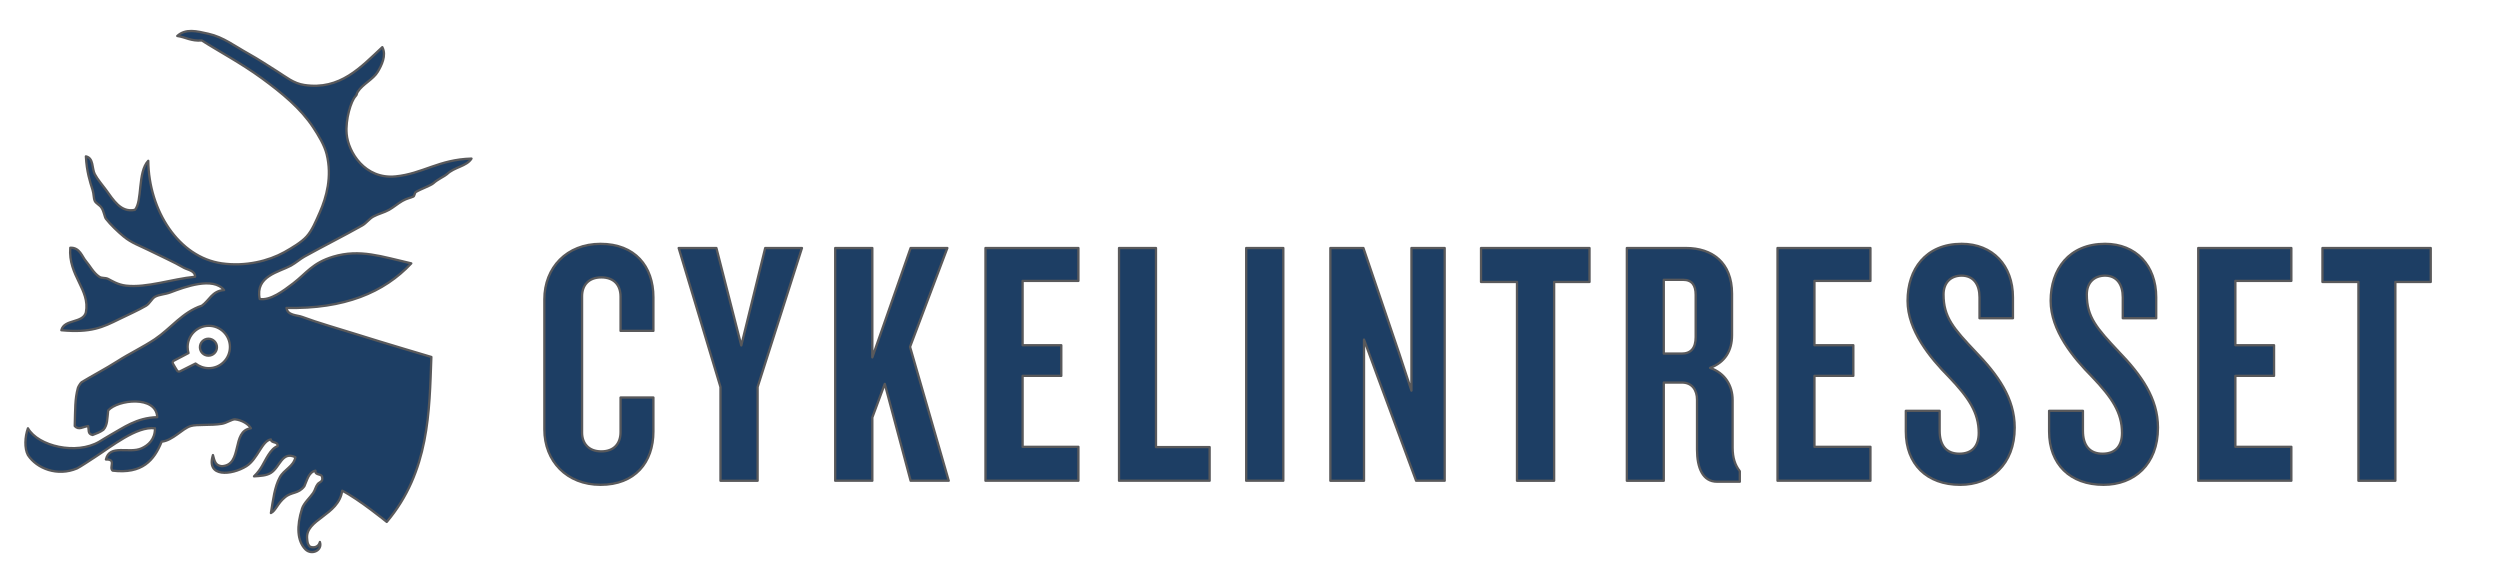
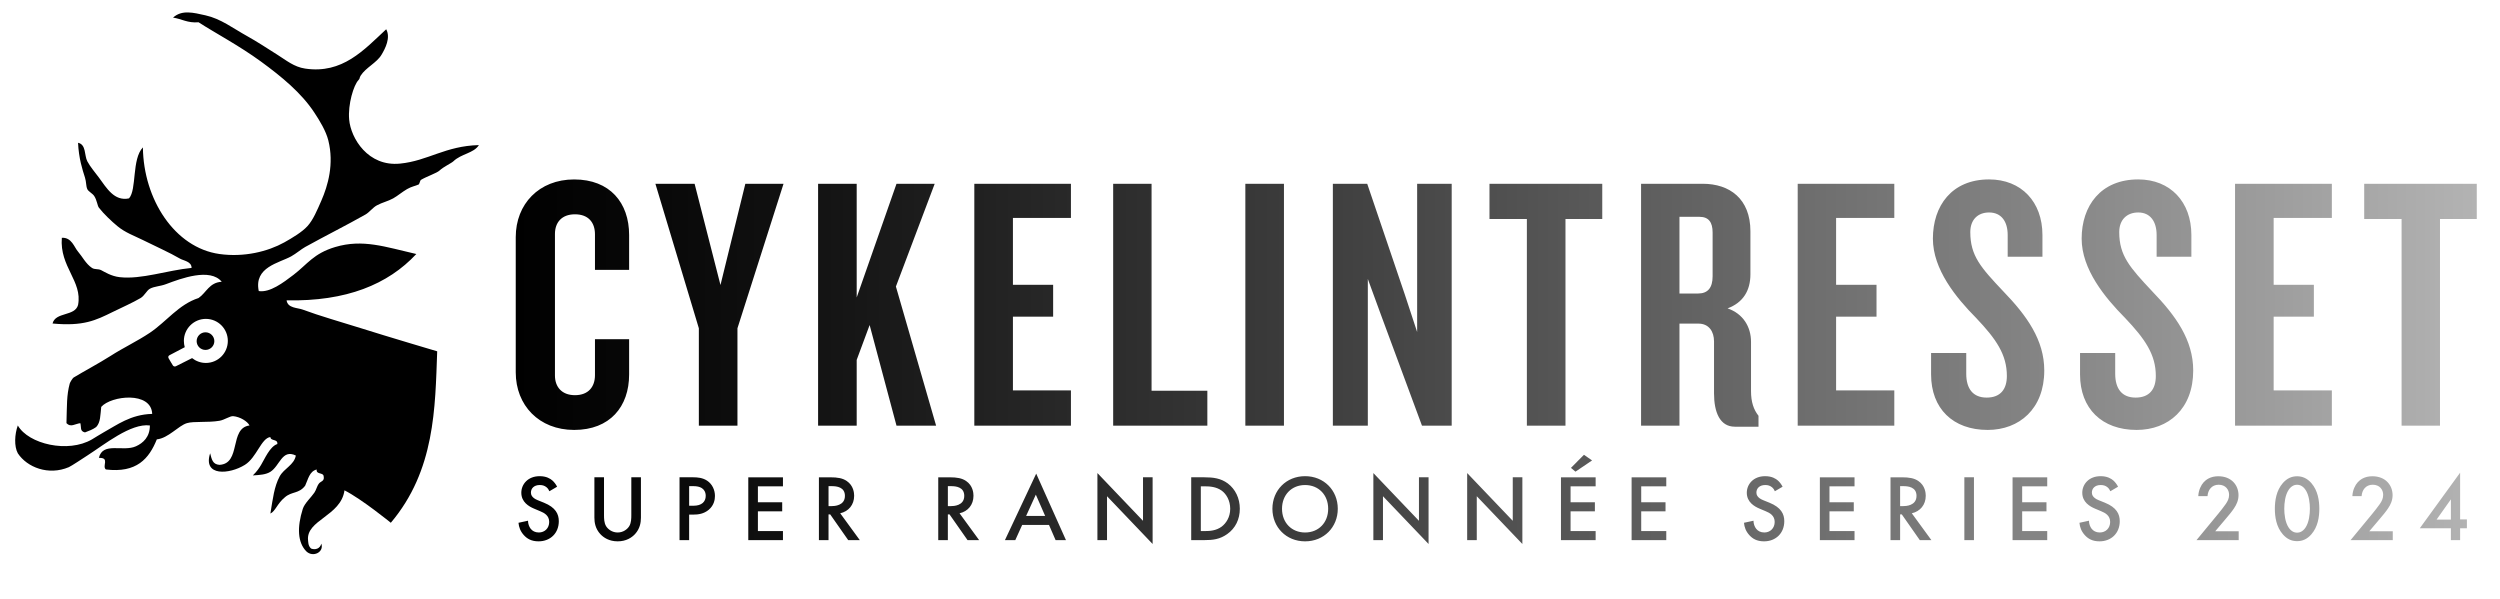
- <svg xmlns="http://www.w3.org/2000/svg" id="Lager_1" width="107.083mm" height="24.883mm" viewBox="0 0 303.542 70.533">
+ <svg xmlns="http://www.w3.org/2000/svg" id="Lager_1" data-name="Lager 1" width="103.008mm" height="24.65mm" viewBox="0 0 291.991 69.873">
  <defs>
-     <style>.cls-1,.cls-2{fill:#1d3e64;stroke:#59595b;stroke-linecap:round;stroke-linejoin:round;stroke-width:.283px;}.cls-2{fill-rule:evenodd;}</style>
+     <style>
+       .cls-1 {
+         fill: #000;
+         fill-rule: evenodd;
+       }
+ 
+       .cls-1, .cls-2 {
+         stroke-width: 0px;
+       }
+ 
+       .cls-2 {
+         fill: url(#Namnlös_övertoning_14);
+       }
+     </style>
+     <linearGradient id="Namnlös_övertoning_14" data-name="Namnlös övertoning 14" x1="60.237" y1="42.245" x2="289.278" y2="42.245" gradientUnits="userSpaceOnUse">
+       <stop offset="0" stop-color="#000" />
+       <stop offset=".134" stop-color="#101010" />
+       <stop offset=".398" stop-color="#3c3c3c" />
+       <stop offset=".765" stop-color="#828282" />
+       <stop offset="1" stop-color="#b3b3b3" />
+     </linearGradient>
  </defs>
-   <path class="cls-2" d="m39.118,57.955c-.033-.508-.901-.184-.818-.811-.859.221-1.003,1.163-1.347,1.892-.728.966-1.559.646-2.374,1.36-.88.72-1.109,1.629-1.687,1.895.287-1.72.439-3.136,1.081-4.335.508-.942,1.687-1.323,1.892-2.441-1.617-.794-1.867,1.204-2.973,1.9-.536.335-1.244.372-2.05.421.507-.49.757-.892.965-1.232.402-.651,1.015-2.149,1.896-2.432.081-.63-.779-.307-.812-.819-1.067.127-1.601,2.395-2.979,3.25-1.79,1.114-4.93,1.388-4.057-1.351.196.741.29,1.282,1.081,1.351,2.583-.131,1.121-4.294,3.52-4.602-.253-.491-1.101-1.006-1.899-1.085-.381-.037-1.028.442-1.621.54-1.364.23-2.997.033-3.791.275-1.002.302-2.174,1.76-3.517,1.895-.908,2.251-2.349,3.954-5.952,3.516-.479-.4.508-1.396-.815-1.354.451-1.912,2.824-.668,4.331-1.355.831-.372,1.633-1.094,1.625-2.432-2.227-.286-5.314,2.239-7.307,3.512-.434.279-1.85,1.225-2.162,1.36-2.37,1.007-4.872.024-5.956-1.622-.443-.822-.373-2.21,0-3.25,1.249,2.186,5.879,3.259,8.663,1.626.192-.115,1.06-.655,1.351-.814,1.555-.852,3.148-2.097,5.682-2.162-.103-2.664-4.794-2.14-5.953-.818-.114.97-.065,1.793-.586,2.35-.397.29-.83.446-1.313.631-.623-.152-.402-.57-.541-1.081-.63.078-1.117.532-1.621,0,.066-2.092.008-3.243.385-4.634.049-.172.347-.63.446-.692,1.179-.716,2.951-1.658,4.311-2.522,1.518-.974,3.14-1.732,4.601-2.71,1.936-1.302,3.357-3.304,5.686-4.057.909-.622,1.249-1.818,2.707-1.899-1.355-1.654-4.761-.385-6.501.274-.68.262-1.359.25-1.892.541-.372.205-.622.81-1.081,1.085-.929.548-2.182,1.097-3.246,1.621-2.01.991-3.431,1.691-7.041,1.355.34-1.376,2.616-.815,2.98-2.166.533-2.779-2.17-4.449-1.895-7.848,1.162-.061,1.445,1.114,1.895,1.621.495.569.905,1.421,1.625,1.899.327.218.716.077,1.08.266.398.201,1.167.704,2.162.815,2.534.287,5.547-.806,8.392-1.081.008-.753-.93-.839-1.355-1.085-1.204-.704-2.82-1.416-4.331-2.17-1.024-.507-2.063-.864-2.977-1.625-.663-.544-1.621-1.449-2.166-2.162-.168-.216-.229-.884-.54-1.35-.201-.315-.68-.524-.81-.811-.164-.364-.107-.831-.274-1.355-.299-.934-.721-2.223-.807-4.057.962.201.721,1.47,1.081,2.162.344.655.933,1.322,1.351,1.895.904,1.228,1.802,2.804,3.521,2.436.921-1.028.307-4.586,1.621-5.956.069,6.067,3.705,11.712,8.933,12.453,2.894.409,5.669-.295,7.582-1.356.962-.54,2.088-1.216,2.706-1.899.666-.729,1.137-1.875,1.62-2.972.77-1.76,1.503-4.287.815-7.042-.275-1.105-1.019-2.321-1.629-3.242-1.511-2.305-3.828-4.204-6.223-5.956-2.58-1.883-5.35-3.337-7.304-4.598-1.293.11-1.957-.397-2.98-.544,1.031-.938,2.362-.586,3.787-.267,1.8.402,3.193,1.499,4.87,2.428,1.204.671,2.252,1.371,3.522,2.17,1.04.651,1.944,1.429,3.249,1.621,4.356.655,6.87-2.174,9.469-4.593.54.995-.114,2.256-.544,2.972-.548.938-1.833,1.498-2.432,2.436-.192.295-.053.319-.27.54-.552.573-1.24,2.82-1.081,4.597.193,2.194,2.211,5.527,5.952,5.146,3.271-.327,5.257-2.059,9.203-2.162-.605.962-2.055,1.003-2.98,1.892-.23.221-1.171.651-1.621,1.081-.303.291-1.539.708-2.166,1.089-.106.061-.176.496-.274.541-.406.184-.797.221-1.355.54-.597.348-1.088.786-1.617,1.081-.619.343-1.277.474-1.896.811-.483.253-.88.818-1.35,1.08-2.17,1.229-4.696,2.493-7.038,3.791-.47.262-1.035.758-1.629,1.09-1.413.782-4.372,1.248-3.786,4.053,1.297.209,2.874-.991,4.061-1.896,1.621-1.241,2.333-2.489,4.867-3.247,3.23-.962,5.829-.016,9.473.816-3.308,3.545-8.159,5.555-15.151,5.411.123.933,1.297.856,1.891,1.085,1.908.717,4.582,1.474,6.767,2.162,3.034.962,8.932,2.707,8.932,2.707-.241,6.603-.241,13.902-5.417,20.026,0,0-3.377-2.755-5.411-3.79-.409,3.016-4.524,3.458-4.254,5.853.029.143-.012.634.356.95.475.177,1.044.033,1.191-.577.348.998-.974,1.654-1.751.901-1.015-1.035-1.094-2.8-.414-4.957.209-.66.999-1.367,1.351-1.896.25-.364.282-.744.549-1.08.172-.237.667-.262.54-.814m-15.373-13.82c.443.351,1.004.565,1.609.565,1.425,0,2.567-1.155,2.567-2.575,0-1.417-1.143-2.571-2.567-2.571-1.416,0-2.567,1.155-2.567,2.571,0,.258.037.507.102.737,0,0-1.698.896-1.784.937-.127.078-.18.18-.107.344.037.09.483.811.512.86.062.086.202.147.336.086.07-.024,1.899-.953,1.899-.953m2.6-1.982c0-.569-.467-1.032-1.035-1.032-.565,0-1.032.463-1.032,1.032s.467,1.027,1.032,1.027c.568,0,1.035-.458,1.035-1.027" />
-   <path class="cls-1" d="m72.915,58.864c-4.107,0-6.822-2.879-6.822-6.727v-15.791c0-3.86,2.715-6.739,6.822-6.739,4.178,0,6.42,2.726,6.42,6.492v4.072h-3.989v-4.155c0-1.369-.756-2.337-2.337-2.337-1.558,0-2.337.968-2.337,2.289v16.548c0,1.298.779,2.289,2.337,2.289,1.582,0,2.337-.991,2.337-2.337v-4.202h3.989v4.119c0,3.765-2.243,6.479-6.42,6.479Z" />
-   <path class="cls-1" d="m91.988,46.991v11.378h-4.509v-11.378l-5.075-16.877h4.579l3.022,11.826,2.904-11.826h4.461l-5.382,16.877Z" />
-   <path class="cls-1" d="m110.565,58.368l-3.139-11.755-1.511,4.072v7.683h-4.508v-28.255h4.508v13.277l4.65-13.277h4.461l-4.532,12.003,4.697,16.252h-4.627Z" />
-   <path class="cls-1" d="m119.653,58.368v-28.255h11.284v3.989h-6.775v7.813h4.697v3.718h-4.697v8.616h6.775v4.119h-11.284Z" />
-   <path class="cls-1" d="m135.87,58.368v-28.255h4.485v24.172h6.515v4.083h-10.999Z" />
-   <path class="cls-1" d="m151.307,58.368v-28.255h4.509v28.255h-4.509Z" />
-   <path class="cls-1" d="m171.939,58.368l-4.745-12.817-1.581-4.32v17.138h-4.084v-28.255h4.013l4.391,12.935,1.44,4.378v-17.314h4.036v28.255h-3.47Z" />
-   <path class="cls-1" d="m188.698,34.232v24.137h-4.509v-24.137h-4.367v-4.118h13.172v4.118h-4.296Z" />
-   <path class="cls-1" d="m208.479,58.487c-1.746,0-2.431-1.688-2.431-3.895v-6.067c0-1.145-.59-2.077-1.818-2.077h-2.218v11.921h-4.485v-28.255h7.2c3.139,0,5.571,1.746,5.571,5.547v5.028c0,1.9-.85,3.304-2.668,3.978,1.818.625,2.739,2.159,2.739,3.906v5.76c0,1.275.307,2.159.873,2.88v1.275h-2.762Zm-2.596-22.685c0-1.18-.449-1.829-1.534-1.829h-2.337v8.958h2.171c1.11,0,1.7-.638,1.7-2.007v-5.122Z" />
-   <path class="cls-1" d="m215.82,58.368v-28.255h11.283v3.989h-6.798v7.813h4.721v3.718h-4.721v8.616h6.798v4.119h-11.283Z" />
-   <path class="cls-1" d="m238.009,58.864c-4.06,0-6.609-2.502-6.609-6.479v-2.503h4.106v2.42c0,1.77.803,2.785,2.385,2.785,1.604,0,2.36-.967,2.36-2.526,0-2.479-1.228-4.296-3.612-6.798-2.313-2.337-5.028-5.642-5.028-9.241,0-3.824,2.195-6.917,6.563-6.917,3.777,0,6.232,2.632,6.232,6.492v2.538h-4.06v-2.538c0-1.57-.732-2.632-2.171-2.632-1.321,0-2.196.85-2.196,2.29,0,2.761,1.205,4.119,3.849,6.916,2.761,2.856,4.791,5.689,4.791,9.253,0,4.485-2.927,6.94-6.609,6.94Z" />
-   <path class="cls-1" d="m255.405,58.864c-4.059,0-6.609-2.502-6.609-6.479v-2.503h4.107v2.42c0,1.77.802,2.785,2.383,2.785,1.605,0,2.361-.967,2.361-2.526,0-2.479-1.228-4.296-3.612-6.798-2.313-2.337-5.051-5.642-5.051-9.241,0-3.824,2.219-6.917,6.609-6.917,3.753,0,6.207,2.632,6.207,6.492v2.538h-4.059v-2.538c0-1.57-.732-2.632-2.147-2.632-1.323,0-2.22.85-2.22,2.29,0,2.761,1.228,4.119,3.848,6.916,2.762,2.856,4.792,5.689,4.792,9.253,0,4.485-2.903,6.94-6.61,6.94Z" />
-   <path class="cls-1" d="m266.901,58.368v-28.255h11.307v3.989h-6.798v7.813h4.697v3.718h-4.697v8.616h6.798v4.119h-11.307Z" />
-   <path class="cls-1" d="m290.837,34.232v24.137h-4.485v-24.137h-4.367v-4.118h13.148v4.118h-4.296Z" />
+   <path class="cls-1" d="M37.806,55.645c-.033-.508-.901-.184-.818-.811-.859.221-1.003,1.163-1.347,1.892-.728.966-1.559.646-2.374,1.36-.88.72-1.109,1.629-1.687,1.895.287-1.72.439-3.136,1.081-4.335.508-.942,1.687-1.323,1.892-2.441-1.617-.794-1.867,1.204-2.973,1.9-.536.335-1.244.372-2.05.421.507-.49.757-.892.965-1.232.402-.651,1.015-2.149,1.896-2.432.081-.63-.779-.307-.812-.819-1.067.127-1.601,2.395-2.979,3.25-1.79,1.114-4.93,1.388-4.057-1.351.196.741.29,1.282,1.081,1.351,2.583-.131,1.121-4.294,3.52-4.602-.253-.491-1.101-1.006-1.899-1.085-.381-.037-1.028.442-1.621.54-1.364.23-2.997.033-3.791.275-1.002.302-2.174,1.76-3.517,1.895-.908,2.251-2.349,3.954-5.952,3.516-.479-.4.508-1.396-.815-1.354.451-1.912,2.824-.668,4.331-1.355.831-.372,1.633-1.094,1.625-2.432-2.227-.286-5.314,2.239-7.307,3.512-.434.279-1.85,1.225-2.162,1.36-2.37,1.007-4.872.024-5.956-1.622-.443-.822-.373-2.21,0-3.25,1.249,2.186,5.879,3.259,8.663,1.626.192-.115,1.06-.655,1.351-.814,1.555-.852,3.148-2.097,5.682-2.162-.103-2.664-4.794-2.14-5.953-.818-.114.97-.065,1.793-.586,2.35-.397.29-.83.446-1.313.631-.623-.152-.402-.57-.541-1.081-.63.078-1.117.532-1.621,0,.066-2.092.008-3.243.385-4.634.049-.172.347-.63.446-.692,1.179-.716,2.951-1.658,4.311-2.522,1.518-.974,3.14-1.732,4.601-2.71,1.936-1.302,3.357-3.304,5.686-4.057.909-.622,1.249-1.818,2.707-1.899-1.355-1.654-4.761-.385-6.501.274-.68.262-1.359.25-1.892.541-.372.205-.622.81-1.081,1.085-.929.548-2.182,1.097-3.246,1.621-2.01.991-3.431,1.691-7.041,1.355.34-1.376,2.616-.815,2.98-2.166.533-2.779-2.17-4.449-1.895-7.848,1.162-.061,1.445,1.114,1.895,1.621.495.569.905,1.421,1.625,1.899.327.218.716.077,1.08.266.398.201,1.167.704,2.162.815,2.534.287,5.547-.806,8.392-1.081.008-.753-.93-.839-1.355-1.085-1.204-.704-2.82-1.416-4.331-2.17-1.024-.507-2.063-.864-2.977-1.625-.663-.544-1.621-1.449-2.166-2.162-.168-.216-.229-.884-.54-1.35-.201-.315-.68-.524-.81-.811-.164-.364-.107-.831-.274-1.355-.299-.934-.721-2.223-.807-4.057.962.201.721,1.47,1.081,2.162.344.655.933,1.322,1.351,1.895.904,1.228,1.802,2.804,3.521,2.436.921-1.028.307-4.586,1.621-5.956.069,6.067,3.705,11.712,8.933,12.453,2.894.409,5.669-.295,7.582-1.356.962-.54,2.088-1.216,2.706-1.899.666-.729,1.137-1.875,1.62-2.972.77-1.76,1.503-4.287.815-7.042-.275-1.105-1.019-2.321-1.629-3.242-1.511-2.305-3.828-4.204-6.223-5.956-2.58-1.883-5.35-3.337-7.304-4.598-1.293.11-1.957-.397-2.98-.544,1.031-.938,2.362-.586,3.787-.267,1.8.402,3.193,1.499,4.87,2.428,1.204.671,2.252,1.371,3.522,2.17,1.04.651,1.944,1.429,3.249,1.621,4.356.655,6.87-2.174,9.469-4.593.54.995-.114,2.256-.544,2.972-.548.938-1.833,1.498-2.432,2.436-.192.295-.053.319-.27.54-.552.573-1.24,2.82-1.081,4.597.193,2.194,2.211,5.527,5.952,5.146,3.271-.327,5.257-2.059,9.203-2.162-.605.962-2.055,1.003-2.98,1.892-.23.221-1.171.651-1.621,1.081-.303.291-1.539.708-2.166,1.089-.106.061-.176.496-.274.541-.406.184-.797.221-1.355.54-.597.348-1.088.786-1.617,1.081-.619.343-1.277.474-1.896.811-.483.253-.88.818-1.35,1.08-2.17,1.229-4.696,2.493-7.038,3.791-.47.262-1.035.758-1.629,1.09-1.413.782-4.372,1.248-3.786,4.053,1.297.209,2.874-.991,4.061-1.896,1.621-1.241,2.333-2.489,4.867-3.247,3.23-.962,5.829-.016,9.473.816-3.308,3.545-8.159,5.555-15.151,5.411.123.933,1.297.856,1.891,1.085,1.908.717,4.582,1.474,6.767,2.162,3.034.962,8.932,2.707,8.932,2.707-.241,6.603-.241,13.902-5.417,20.026,0,0-3.377-2.755-5.411-3.79-.409,3.016-4.524,3.458-4.254,5.853.029.143-.012.634.356.95.475.177,1.044.033,1.191-.577.348.998-.974,1.654-1.751.901-1.015-1.035-1.094-2.8-.414-4.957.209-.66.999-1.367,1.351-1.896.25-.364.282-.744.549-1.08.172-.237.667-.262.54-.814M22.434,41.825c.443.351,1.004.565,1.609.565,1.425,0,2.567-1.155,2.567-2.575,0-1.417-1.143-2.571-2.567-2.571-1.416,0-2.567,1.155-2.567,2.571,0,.258.037.507.102.737,0,0-1.698.896-1.784.937-.127.078-.18.18-.107.344.037.09.483.811.512.86.062.086.202.147.336.086.07-.024,1.899-.953,1.899-.953M25.034,39.843c0-.569-.467-1.032-1.035-1.032-.565,0-1.032.463-1.032,1.032s.467,1.027,1.032,1.027c.568,0,1.035-.458,1.035-1.027" />
+   <path class="cls-2" d="M67.059,50.214c-4.107,0-6.822-2.879-6.822-6.727v-15.791c0-3.86,2.715-6.739,6.822-6.739,4.178,0,6.42,2.726,6.42,6.492v4.072h-3.989v-4.155c0-1.369-.756-2.337-2.337-2.337-1.558,0-2.337.968-2.337,2.289v16.548c0,1.298.779,2.289,2.337,2.289,1.582,0,2.337-.991,2.337-2.337v-4.202h3.989v4.119c0,3.765-2.243,6.479-6.42,6.479ZM86.132,38.34v11.378h-4.509v-11.378l-5.075-16.877h4.579l3.022,11.826,2.904-11.826h4.461l-5.382,16.877h0ZM104.709,49.718l-3.139-11.755-1.511,4.072v7.683h-4.508v-28.255h4.508v13.277l4.65-13.277h4.461l-4.532,12.003,4.697,16.252h-4.627ZM113.797,49.718v-28.255h11.284v3.989h-6.775v7.813h4.697v3.718h-4.697v8.616h6.775v4.119s-11.284,0-11.284,0ZM130.014,49.718v-28.255h4.485v24.172h6.515v4.083h-11ZM145.452,49.718v-28.255h4.509v28.255h-4.509ZM166.083,49.718l-4.745-12.817-1.581-4.32v17.138h-4.084v-28.255h4.013l4.391,12.935,1.44,4.378v-17.314h4.036v28.255h-3.47 0ZM182.842,25.581v24.137h-4.509v-24.137h-4.367v-4.118h13.172v4.118h-4.296ZM202.623,49.836c-1.746,0-2.431-1.688-2.431-3.895v-6.067c0-1.145-.59-2.077-1.818-2.077h-2.218v11.921h-4.485v-28.255h7.2c3.139,0,5.571,1.746,5.571,5.547v5.028c0,1.9-.85,3.304-2.668,3.978,1.818.625,2.739,2.159,2.739,3.906v5.76c0,1.275.307,2.159.873,2.88v1.275h-2.762ZM200.027,27.152c0-1.18-.449-1.829-1.534-1.829h-2.337v8.958h2.171c1.11,0,1.7-.638,1.7-2.007v-5.122h0ZM209.965,49.718v-28.255h11.283v3.989h-6.798v7.813h4.721v3.718h-4.721v8.616h6.798v4.119s-11.283,0-11.283,0ZM232.153,50.214c-4.06,0-6.609-2.502-6.609-6.479v-2.503h4.106v2.42c0,1.77.803,2.785,2.385,2.785,1.604,0,2.36-.967,2.36-2.526,0-2.479-1.228-4.296-3.612-6.798-2.313-2.337-5.028-5.642-5.028-9.241,0-3.824,2.195-6.917,6.563-6.917,3.777,0,6.232,2.632,6.232,6.492v2.538h-4.06v-2.538c0-1.57-.732-2.632-2.171-2.632-1.321,0-2.196.85-2.196,2.29,0,2.761,1.205,4.119,3.849,6.916,2.761,2.856,4.791,5.689,4.791,9.253,0,4.485-2.927,6.94-6.609,6.94v0ZM249.55,50.214c-4.059,0-6.609-2.502-6.609-6.479v-2.503h4.107v2.42c0,1.77.802,2.785,2.383,2.785,1.605,0,2.361-.967,2.361-2.526,0-2.479-1.228-4.296-3.612-6.798-2.313-2.337-5.051-5.642-5.051-9.241,0-3.824,2.219-6.917,6.609-6.917,3.753,0,6.207,2.632,6.207,6.492v2.538h-4.059v-2.538c0-1.57-.732-2.632-2.147-2.632-1.323,0-2.22.85-2.22,2.29,0,2.761,1.228,4.119,3.848,6.916,2.762,2.856,4.792,5.689,4.792,9.253,0,4.485-2.903,6.94-6.61,6.94l0.0 0ZM261.046,49.718v-28.255h11.307v3.989h-6.798v7.813h4.697v3.718h-4.697v8.616h6.798v4.119s-11.307,0-11.307,0ZM284.982,25.581v24.137h-4.485v-24.137h-4.367v-4.118h13.148v4.118h-4.296ZM64.166,57.374c-.066-.165-.165-.319-.33-.462-.231-.188-.473-.264-.792-.264-.682,0-1.034.406-1.034.88,0,.22.077.605.792.891l.737.298c1.353.55,1.728,1.319,1.728,2.156,0,1.397-.99,2.353-2.366,2.353-.847,0-1.353-.318-1.727-.736-.396-.44-.572-.925-.616-1.431l1.111-.242c0,.363.132.704.308.935.209.264.517.44.957.44.682,0,1.21-.494,1.21-1.231,0-.748-.572-1.057-1.056-1.255l-.704-.297c-.605-.253-1.496-.759-1.496-1.859,0-.99.77-1.935,2.146-1.935.792,0,1.243.297,1.474.495.198.176.407.429.561.736l-.902.528ZM70.546,55.746v4.423c0,.396.011.88.231,1.265.22.374.715.759,1.364.759.649,0,1.144-.385,1.364-.759.22-.385.231-.869.231-1.265v-4.423h1.122v4.72c0,.583-.121,1.287-.682,1.903-.385.418-1.034.857-2.035.857s-1.65-.44-2.036-.857c-.561-.616-.682-1.32-.682-1.903v-4.72h1.123ZM80.985,55.746c.451,0,1.078.044,1.606.396.616.407.913,1.111.913,1.782,0,.43-.11,1.09-.715,1.606-.583.495-1.254.572-1.794.572h-.506v2.981h-1.122v-7.338h1.617ZM80.49,59.068h.506c.968,0,1.43-.473,1.43-1.155,0-.407-.165-1.133-1.441-1.133h-.495v2.288ZM91.446,56.802h-2.926v1.859h2.838v1.057h-2.838v2.31h2.926v1.057h-4.049v-7.338h4.049v1.056ZM96.957,55.746c.891,0,1.463.109,1.936.429.803.539.869,1.408.869,1.728,0,1.056-.649,1.826-1.628,2.046l2.288,3.136h-1.353l-2.102-3.004h-.198v3.004h-1.123v-7.338h1.31ZM96.77,59.112h.352c.308,0,1.562-.033,1.562-1.199,0-1.034-.979-1.133-1.529-1.133h-.385v2.332ZM110.894,55.746c.891,0,1.463.109,1.936.429.803.539.869,1.408.869,1.728,0,1.056-.649,1.826-1.628,2.046l2.288,3.136h-1.353l-2.102-3.004h-.198v3.004h-1.122v-7.338h1.309ZM110.707,59.112h.352c.308,0,1.562-.033,1.562-1.199,0-1.034-.979-1.133-1.529-1.133h-.385v2.332ZM122.521,61.313h-3.136l-.803,1.772h-1.21l3.653-7.768,3.476,7.768h-1.21l-.77-1.772ZM122.07,60.257l-1.089-2.486-1.133,2.486h2.222ZM128.174,63.084v-7.833l5.325,5.578v-5.083h1.122v7.789l-5.325-5.578v5.127h-1.122ZM140.67,55.746c1.023,0,1.914.109,2.728.715.891.671,1.408,1.738,1.408,2.96,0,1.221-.506,2.277-1.475,2.959-.858.606-1.661.704-2.684.704h-1.518v-7.338h1.54ZM140.252,62.027h.484c.55,0,1.309-.044,1.947-.517.506-.385,1.001-1.089,1.001-2.09,0-.969-.462-1.728-.99-2.112-.638-.463-1.419-.507-1.958-.507h-.484v5.226ZM156.248,59.421c0,2.156-1.617,3.806-3.818,3.806s-3.817-1.649-3.817-3.806,1.617-3.807,3.817-3.807,3.818,1.649,3.818,3.807ZM155.126,59.421c0-1.629-1.123-2.772-2.696-2.772s-2.695,1.144-2.695,2.772c0,1.628,1.122,2.772,2.695,2.772s2.696-1.144,2.696-2.772ZM160.404,63.084v-7.833l5.325,5.578v-5.083h1.122v7.789l-5.325-5.578v5.127h-1.122ZM171.36,63.084v-7.833l5.325,5.578v-5.083h1.122v7.789l-5.325-5.578v5.127h-1.122ZM186.365,56.802h-2.927v1.859h2.839v1.057h-2.839v2.31h2.927v1.057h-4.049v-7.338h4.049v1.056ZM183.482,54.646l1.519-1.529.946.66-1.937,1.31-.528-.44ZM194.615,56.802h-2.927v1.859h2.839v1.057h-2.839v2.31h2.927v1.057h-4.049v-7.338h4.049v1.056ZM207.298,57.374c-.066-.165-.165-.319-.33-.462-.231-.188-.474-.264-.792-.264-.683,0-1.034.406-1.034.88,0,.22.077.605.792.891l.737.298c1.353.55,1.727,1.319,1.727,2.156,0,1.397-.99,2.353-2.365,2.353-.847,0-1.353-.318-1.727-.736-.397-.44-.572-.925-.616-1.431l1.11-.242c0,.363.133.704.309.935.209.264.517.44.957.44.682,0,1.21-.494,1.21-1.231,0-.748-.572-1.057-1.056-1.255l-.704-.297c-.606-.253-1.496-.759-1.496-1.859,0-.99.769-1.935,2.144-1.935.793,0,1.243.297,1.475.495.198.176.407.429.561.736l-.902.528ZM216.603,56.802h-2.927v1.859h2.839v1.057h-2.839v2.31h2.927v1.057h-4.049v-7.338h4.049v1.056ZM222.114,55.746c.891,0,1.463.109,1.937.429.803.539.869,1.408.869,1.728,0,1.056-.649,1.826-1.629,2.046l2.289,3.136h-1.353l-2.102-3.004h-.198v3.004h-1.122v-7.338h1.31ZM221.927,59.112h.352c.308,0,1.562-.033,1.562-1.199,0-1.034-.98-1.133-1.529-1.133h-.386v2.332ZM230.551,55.746v7.338h-1.122v-7.338h1.122ZM239.109,56.802h-2.927v1.859h2.839v1.057h-2.839v2.31h2.927v1.057h-4.049v-7.338h4.049v1.056ZM246.48,57.374c-.066-.165-.165-.319-.33-.462-.231-.188-.474-.264-.792-.264-.683,0-1.034.406-1.034.88,0,.22.077.605.792.891l.737.298c1.353.55,1.727,1.319,1.727,2.156,0,1.397-.99,2.353-2.365,2.353-.847,0-1.353-.318-1.727-.736-.397-.44-.572-.925-.616-1.431l1.11-.242c0,.363.133.704.309.935.209.264.517.44.957.44.682,0,1.21-.494,1.21-1.231,0-.748-.572-1.057-1.056-1.255l-.704-.297c-.606-.253-1.496-.759-1.496-1.859,0-.99.769-1.935,2.144-1.935.793,0,1.243.297,1.475.495.198.176.407.429.561.736l-.902.528ZM261.472,63.084h-4.929l2.541-3.08c.253-.309.639-.793.881-1.145.209-.308.385-.627.385-1.057,0-.615-.407-1.188-1.222-1.188-.824,0-1.254.638-1.298,1.331h-1.078c.033-.715.33-1.287.616-1.606.264-.297.792-.715,1.716-.715,1.562,0,2.366,1.067,2.366,2.211,0,.606-.231,1.101-.528,1.54-.265.397-.606.804-1.045,1.32l-1.145,1.353h2.739v1.034ZM266.63,62.413c-.769-.88-.935-2.035-.935-2.992,0-.946.165-2.124.935-3.004.462-.528,1.013-.792,1.661-.792.649,0,1.199.264,1.662.792.769.88.935,2.058.935,3.004,0,.957-.165,2.112-.935,2.992-.463.528-1.002.792-1.662.792-.659,0-1.199-.264-1.661-.792ZM267.302,57.22c-.407.606-.507,1.552-.507,2.189,0,.649.1,1.585.507,2.2.318.484.704.606.989.606.286,0,.672-.121.99-.606.407-.615.507-1.551.507-2.2,0-.638-.1-1.584-.507-2.189-.318-.483-.704-.605-.99-.605-.285,0-.671.121-.989.605ZM279.468,63.084h-4.929l2.541-3.08c.253-.309.639-.793.881-1.145.209-.308.385-.627.385-1.057,0-.615-.407-1.188-1.222-1.188-.824,0-1.254.638-1.298,1.331h-1.078c.033-.715.33-1.287.616-1.606.264-.297.792-.715,1.716-.715,1.562,0,2.366,1.067,2.366,2.211,0,.606-.231,1.101-.528,1.54-.265.397-.606.804-1.045,1.32l-1.145,1.353h2.739v1.034ZM287.333,60.664h.792v1.034h-.792v1.386h-1.078v-1.386h-3.631l4.709-6.491v5.457ZM286.255,60.686v-2.365l-1.672,2.365h1.672Z" />
</svg>
